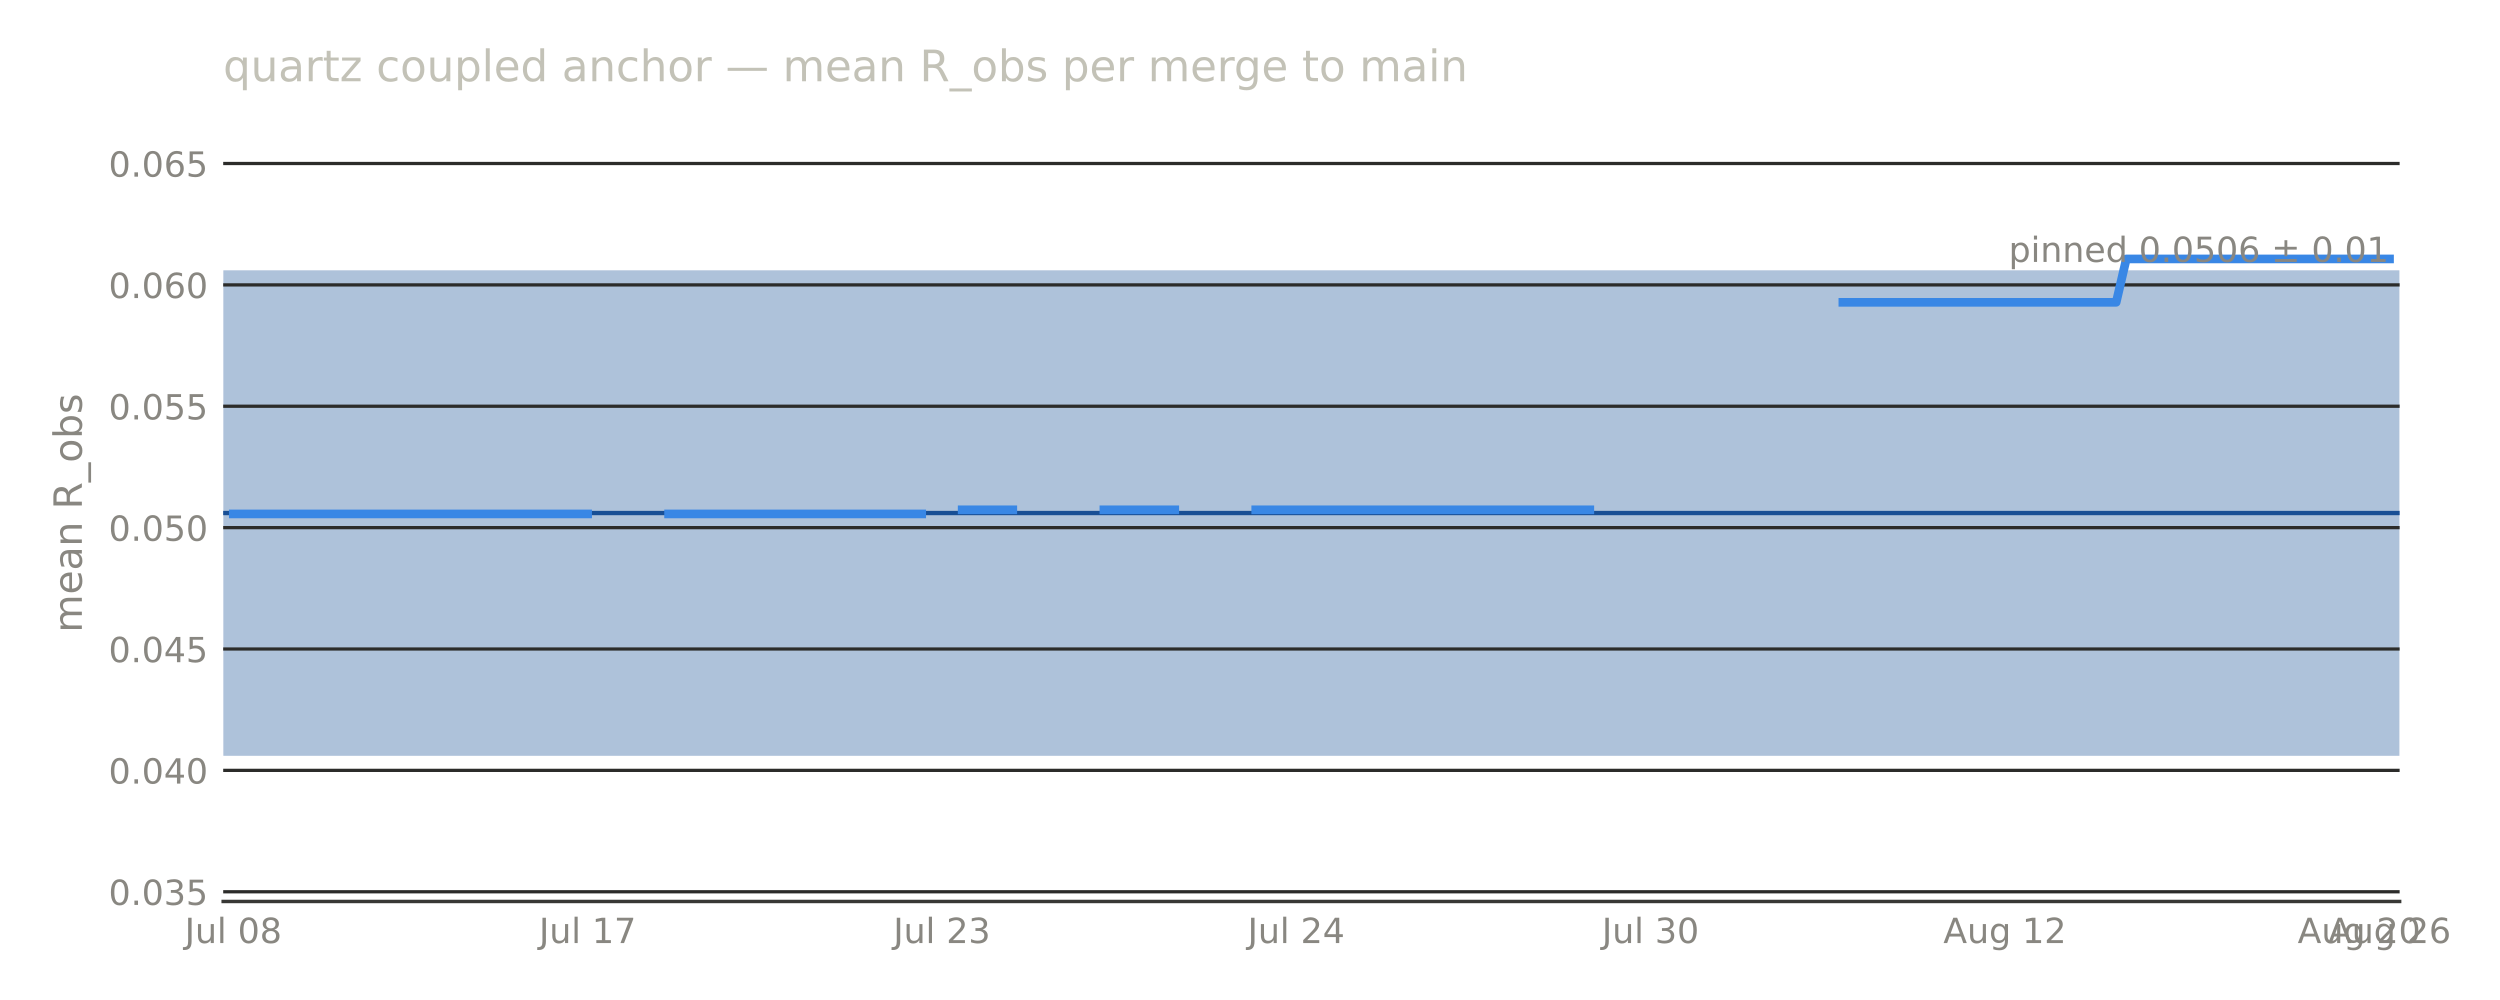
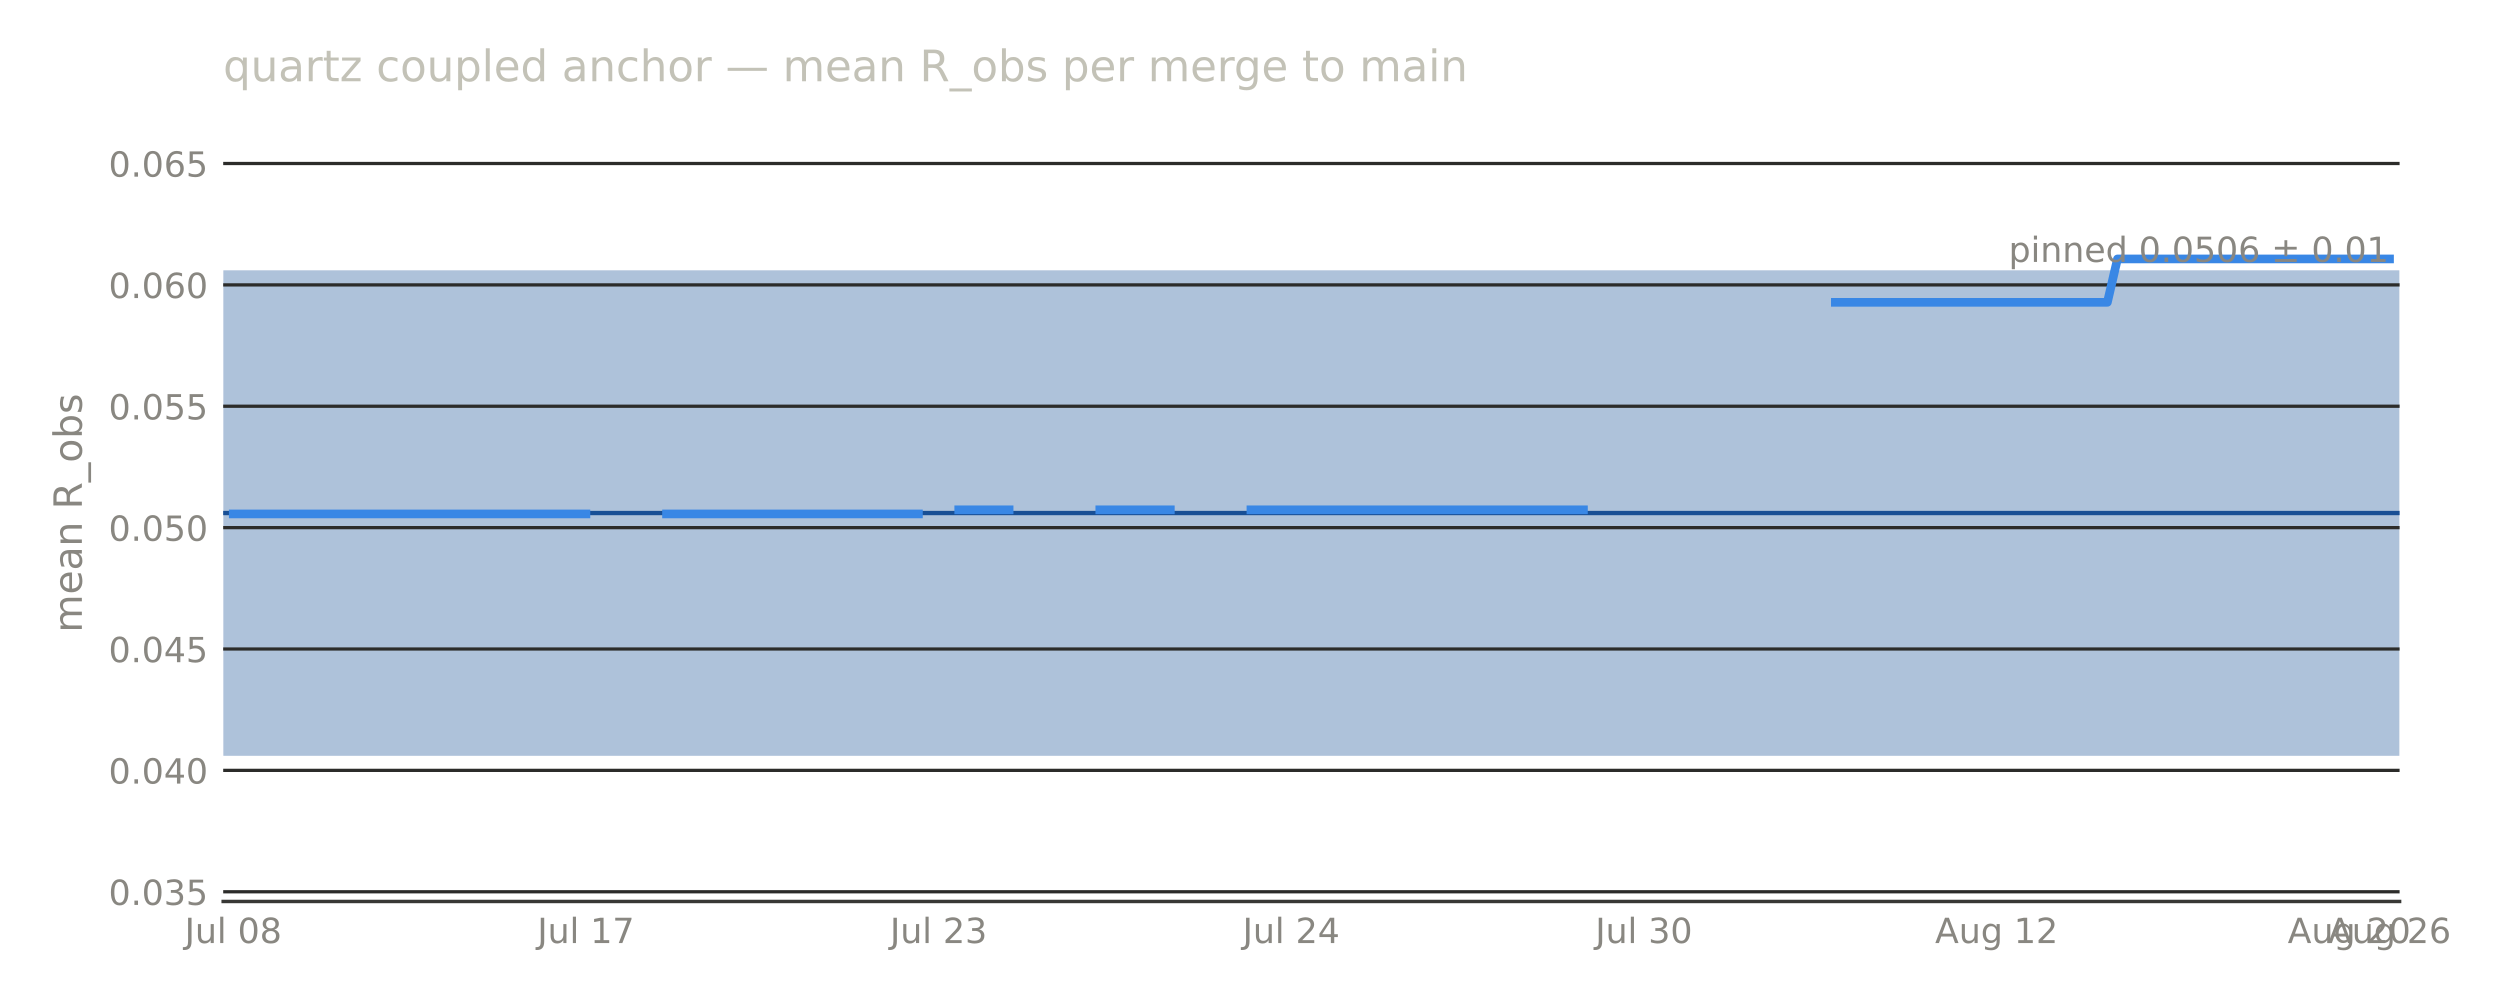
<svg xmlns="http://www.w3.org/2000/svg" width="576pt" height="230.4pt" viewBox="0 0 576 230.4" version="1.1">
  <defs>
    <style type="text/css">*{stroke-linejoin: round; stroke-linecap: butt}</style>
  </defs>
  <g id="figure_1">
    <g id="patch_1">
      <path d="M 0 230.4  L 576 230.4  L 576 0  L 0 0  L 0 230.4  z " style="fill: none; opacity: 0" />
    </g>
    <g id="axes_1">
      <g id="patch_2">
-         <path d="M 51.422 207.698  L 552.876 207.698  L 552.876 28.72  L 51.422 28.72  L 51.422 207.698  z " style="fill: none" />
+         <path d="M 51.422 207.698  L 552.867 207.698  L 552.867 28.72  L 51.422 28.72  L 51.422 207.698  z " style="fill: none" />
      </g>
      <g id="patch_3">
-         <path d="M 51.422 174.14  L 552.876 174.14  L 552.876 62.278  L 51.422 62.278  z " clip-path="url(#pded2ed422a)" style="fill: #184f95; opacity: 0.35" />
+         <path d="M 51.422 174.14  L 552.867 174.14  L 552.867 62.278  L 51.422 62.278  z " clip-path="url(#p30b906d4da)" style="fill: #184f95; opacity: 0.35" />
      </g>
      <g id="matplotlib.axis_1">
        <g id="xtick_1">
          <g id="line2d_1" />
          <g id="text_1">
-             <text style="font-size: 8px; font-family: 'DejaVu Sans', 'Bitstream Vera Sans', 'Computer Modern Sans Serif', 'Lucida Grande', 'Verdana', 'Geneva', 'Lucid', 'Arial', 'Helvetica', 'Avant Garde', sans-serif; text-anchor: middle; fill: #898781" x="53.754" y="217.277" transform="rotate(-0 53.75445 217.2769)">Jul 08</text>
+             <text style="font-size: 8px; font-family: 'DejaVu Sans', 'Bitstream Vera Sans', 'Computer Modern Sans Serif', 'Lucida Grande', 'Verdana', 'Geneva', 'Lucid', 'Arial', 'Helvetica', 'Avant Garde', sans-serif; text-anchor: middle; fill: #898781" x="53.744" y="217.277" transform="rotate(-0 53.74361 217.2769)">Jul 08</text>
          </g>
        </g>
        <g id="xtick_2">
          <g id="line2d_2" />
          <g id="text_2">
-             <text style="font-size: 8px; font-family: 'DejaVu Sans', 'Bitstream Vera Sans', 'Computer Modern Sans Serif', 'Lucida Grande', 'Verdana', 'Geneva', 'Lucid', 'Arial', 'Helvetica', 'Avant Garde', sans-serif; text-anchor: middle; fill: #898781" x="135.387" y="217.277" transform="rotate(-0 135.3865 217.2769)">Jul 17</text>
+             <text style="font-size: 8px; font-family: 'DejaVu Sans', 'Bitstream Vera Sans', 'Computer Modern Sans Serif', 'Lucida Grande', 'Verdana', 'Geneva', 'Lucid', 'Arial', 'Helvetica', 'Avant Garde', sans-serif; text-anchor: middle; fill: #898781" x="134.996" y="217.277" transform="rotate(-0 134.9962 217.2769)">Jul 17</text>
          </g>
        </g>
        <g id="xtick_3">
          <g id="line2d_3" />
          <g id="text_3">
-             <text style="font-size: 8px; font-family: 'DejaVu Sans', 'Bitstream Vera Sans', 'Computer Modern Sans Serif', 'Lucida Grande', 'Verdana', 'Geneva', 'Lucid', 'Arial', 'Helvetica', 'Avant Garde', sans-serif; text-anchor: middle; fill: #898781" x="217.019" y="217.277" transform="rotate(-0 217.0186 217.2769)">Jul 23</text>
+             <text style="font-size: 8px; font-family: 'DejaVu Sans', 'Bitstream Vera Sans', 'Computer Modern Sans Serif', 'Lucida Grande', 'Verdana', 'Geneva', 'Lucid', 'Arial', 'Helvetica', 'Avant Garde', sans-serif; text-anchor: middle; fill: #898781" x="216.249" y="217.277" transform="rotate(-0 216.2488 217.2769)">Jul 23</text>
          </g>
        </g>
        <g id="xtick_4">
          <g id="line2d_4" />
          <g id="text_4">
-             <text style="font-size: 8px; font-family: 'DejaVu Sans', 'Bitstream Vera Sans', 'Computer Modern Sans Serif', 'Lucida Grande', 'Verdana', 'Geneva', 'Lucid', 'Arial', 'Helvetica', 'Avant Garde', sans-serif; text-anchor: middle; fill: #898781" x="298.651" y="217.277" transform="rotate(-0 298.6507 217.2769)">Jul 24</text>
+             <text style="font-size: 8px; font-family: 'DejaVu Sans', 'Bitstream Vera Sans', 'Computer Modern Sans Serif', 'Lucida Grande', 'Verdana', 'Geneva', 'Lucid', 'Arial', 'Helvetica', 'Avant Garde', sans-serif; text-anchor: middle; fill: #898781" x="297.501" y="217.277" transform="rotate(-0 297.5014 217.2769)">Jul 24</text>
          </g>
        </g>
        <g id="xtick_5">
          <g id="line2d_5" />
          <g id="text_5">
-             <text style="font-size: 8px; font-family: 'DejaVu Sans', 'Bitstream Vera Sans', 'Computer Modern Sans Serif', 'Lucida Grande', 'Verdana', 'Geneva', 'Lucid', 'Arial', 'Helvetica', 'Avant Garde', sans-serif; text-anchor: middle; fill: #898781" x="380.283" y="217.277" transform="rotate(-0 380.2828 217.2769)">Jul 30</text>
+             <text style="font-size: 8px; font-family: 'DejaVu Sans', 'Bitstream Vera Sans', 'Computer Modern Sans Serif', 'Lucida Grande', 'Verdana', 'Geneva', 'Lucid', 'Arial', 'Helvetica', 'Avant Garde', sans-serif; text-anchor: middle; fill: #898781" x="378.754" y="217.277" transform="rotate(-0 378.754 217.2769)">Jul 30</text>
          </g>
        </g>
        <g id="xtick_6">
          <g id="line2d_6" />
          <g id="text_6">
-             <text style="font-size: 8px; font-family: 'DejaVu Sans', 'Bitstream Vera Sans', 'Computer Modern Sans Serif', 'Lucida Grande', 'Verdana', 'Geneva', 'Lucid', 'Arial', 'Helvetica', 'Avant Garde', sans-serif; text-anchor: middle; fill: #898781" x="461.915" y="217.276" transform="rotate(-0 461.9148 217.2763)">Aug 12</text>
+             <text style="font-size: 8px; font-family: 'DejaVu Sans', 'Bitstream Vera Sans', 'Computer Modern Sans Serif', 'Lucida Grande', 'Verdana', 'Geneva', 'Lucid', 'Arial', 'Helvetica', 'Avant Garde', sans-serif; text-anchor: middle; fill: #898781" x="460.007" y="217.276" transform="rotate(-0 460.0066 217.2763)">Aug 12</text>
          </g>
        </g>
        <g id="xtick_7">
          <g id="line2d_7" />
          <g id="text_7">
-             <text style="font-size: 8px; font-family: 'DejaVu Sans', 'Bitstream Vera Sans', 'Computer Modern Sans Serif', 'Lucida Grande', 'Verdana', 'Geneva', 'Lucid', 'Arial', 'Helvetica', 'Avant Garde', sans-serif; text-anchor: middle; fill: #898781" x="543.547" y="217.276" transform="rotate(-0 543.5469 217.2763)">Aug 20</text>
+             <text style="font-size: 8px; font-family: 'DejaVu Sans', 'Bitstream Vera Sans', 'Computer Modern Sans Serif', 'Lucida Grande', 'Verdana', 'Geneva', 'Lucid', 'Arial', 'Helvetica', 'Avant Garde', sans-serif; text-anchor: middle; fill: #898781" x="541.259" y="217.276" transform="rotate(-0 541.2592 217.2763)">Aug 20</text>
          </g>
        </g>
        <g id="xtick_8">
          <g id="line2d_8" />
          <g id="text_8">
-             <text style="font-size: 8px; font-family: 'DejaVu Sans', 'Bitstream Vera Sans', 'Computer Modern Sans Serif', 'Lucida Grande', 'Verdana', 'Geneva', 'Lucid', 'Arial', 'Helvetica', 'Avant Garde', sans-serif; text-anchor: middle; fill: #898781" x="550.544" y="217.276" transform="rotate(-0 550.5439 217.2763)">Aug 26</text>
+             <text style="font-size: 8px; font-family: 'DejaVu Sans', 'Bitstream Vera Sans', 'Computer Modern Sans Serif', 'Lucida Grande', 'Verdana', 'Geneva', 'Lucid', 'Arial', 'Helvetica', 'Avant Garde', sans-serif; text-anchor: middle; fill: #898781" x="550.545" y="217.276" transform="rotate(-0 550.5452 217.2763)">Aug 26</text>
          </g>
        </g>
      </g>
      <g id="matplotlib.axis_2">
        <g id="ytick_1">
          <g id="line2d_9">
-             <path d="M 51.422 205.461  L 552.876 205.461  " clip-path="url(#pded2ed422a)" style="fill: none; stroke: #2c2c2a; stroke-width: 0.75; stroke-linecap: square" />
+             <path d="M 51.422 205.461  L 552.867 205.461  " clip-path="url(#p30b906d4da)" style="fill: none; stroke: #2c2c2a; stroke-width: 0.75; stroke-linecap: square" />
          </g>
          <g id="line2d_10" />
          <g id="text_9">
            <text style="font-size: 8px; font-family: 'DejaVu Sans', 'Bitstream Vera Sans', 'Computer Modern Sans Serif', 'Lucida Grande', 'Verdana', 'Geneva', 'Lucid', 'Arial', 'Helvetica', 'Avant Garde', sans-serif; text-anchor: end; fill: #898781" x="47.922" y="208.5" transform="rotate(-0 47.92211 208.5)">0.035</text>
          </g>
        </g>
        <g id="ytick_2">
          <g id="line2d_11">
-             <path d="M 51.422 177.496  L 552.876 177.496  " clip-path="url(#pded2ed422a)" style="fill: none; stroke: #2c2c2a; stroke-width: 0.75; stroke-linecap: square" />
+             <path d="M 51.422 177.496  L 552.867 177.496  " clip-path="url(#p30b906d4da)" style="fill: none; stroke: #2c2c2a; stroke-width: 0.75; stroke-linecap: square" />
          </g>
          <g id="line2d_12" />
          <g id="text_10">
            <text style="font-size: 8px; font-family: 'DejaVu Sans', 'Bitstream Vera Sans', 'Computer Modern Sans Serif', 'Lucida Grande', 'Verdana', 'Geneva', 'Lucid', 'Arial', 'Helvetica', 'Avant Garde', sans-serif; text-anchor: end; fill: #898781" x="47.922" y="180.535" transform="rotate(-0 47.92211 180.5346)">0.040</text>
          </g>
        </g>
        <g id="ytick_3">
          <g id="line2d_13">
-             <path d="M 51.422 149.53  L 552.876 149.53  " clip-path="url(#pded2ed422a)" style="fill: none; stroke: #2c2c2a; stroke-width: 0.75; stroke-linecap: square" />
+             <path d="M 51.422 149.53  L 552.867 149.53  " clip-path="url(#p30b906d4da)" style="fill: none; stroke: #2c2c2a; stroke-width: 0.75; stroke-linecap: square" />
          </g>
          <g id="line2d_14" />
          <g id="text_11">
            <text style="font-size: 8px; font-family: 'DejaVu Sans', 'Bitstream Vera Sans', 'Computer Modern Sans Serif', 'Lucida Grande', 'Verdana', 'Geneva', 'Lucid', 'Arial', 'Helvetica', 'Avant Garde', sans-serif; text-anchor: end; fill: #898781" x="47.922" y="152.569" transform="rotate(-0 47.92211 152.5693)">0.045</text>
          </g>
        </g>
        <g id="ytick_4">
          <g id="line2d_15">
-             <path d="M 51.422 121.565  L 552.876 121.565  " clip-path="url(#pded2ed422a)" style="fill: none; stroke: #2c2c2a; stroke-width: 0.75; stroke-linecap: square" />
+             <path d="M 51.422 121.565  L 552.867 121.565  " clip-path="url(#p30b906d4da)" style="fill: none; stroke: #2c2c2a; stroke-width: 0.75; stroke-linecap: square" />
          </g>
          <g id="line2d_16" />
          <g id="text_12">
            <text style="font-size: 8px; font-family: 'DejaVu Sans', 'Bitstream Vera Sans', 'Computer Modern Sans Serif', 'Lucida Grande', 'Verdana', 'Geneva', 'Lucid', 'Arial', 'Helvetica', 'Avant Garde', sans-serif; text-anchor: end; fill: #898781" x="47.922" y="124.604" transform="rotate(-0 47.92211 124.604)">0.050</text>
          </g>
        </g>
        <g id="ytick_5">
          <g id="line2d_17">
-             <path d="M 51.422 93.6  L 552.876 93.6  " clip-path="url(#pded2ed422a)" style="fill: none; stroke: #2c2c2a; stroke-width: 0.75; stroke-linecap: square" />
+             <path d="M 51.422 93.6  L 552.867 93.6  " clip-path="url(#p30b906d4da)" style="fill: none; stroke: #2c2c2a; stroke-width: 0.75; stroke-linecap: square" />
          </g>
          <g id="line2d_18" />
          <g id="text_13">
            <text style="font-size: 8px; font-family: 'DejaVu Sans', 'Bitstream Vera Sans', 'Computer Modern Sans Serif', 'Lucida Grande', 'Verdana', 'Geneva', 'Lucid', 'Arial', 'Helvetica', 'Avant Garde', sans-serif; text-anchor: end; fill: #898781" x="47.922" y="96.639" transform="rotate(-0 47.92211 96.63863)">0.055</text>
          </g>
        </g>
        <g id="ytick_6">
          <g id="line2d_19">
-             <path d="M 51.422 65.634  L 552.876 65.634  " clip-path="url(#pded2ed422a)" style="fill: none; stroke: #2c2c2a; stroke-width: 0.75; stroke-linecap: square" />
+             <path d="M 51.422 65.634  L 552.867 65.634  " clip-path="url(#p30b906d4da)" style="fill: none; stroke: #2c2c2a; stroke-width: 0.75; stroke-linecap: square" />
          </g>
          <g id="line2d_20" />
          <g id="text_14">
            <text style="font-size: 8px; font-family: 'DejaVu Sans', 'Bitstream Vera Sans', 'Computer Modern Sans Serif', 'Lucida Grande', 'Verdana', 'Geneva', 'Lucid', 'Arial', 'Helvetica', 'Avant Garde', sans-serif; text-anchor: end; fill: #898781" x="47.922" y="68.673" transform="rotate(-0 47.92211 68.6733)">0.060</text>
          </g>
        </g>
        <g id="ytick_7">
          <g id="line2d_21">
-             <path d="M 51.422 37.669  L 552.876 37.669  " clip-path="url(#pded2ed422a)" style="fill: none; stroke: #2c2c2a; stroke-width: 0.75; stroke-linecap: square" />
+             <path d="M 51.422 37.669  L 552.867 37.669  " clip-path="url(#p30b906d4da)" style="fill: none; stroke: #2c2c2a; stroke-width: 0.75; stroke-linecap: square" />
          </g>
          <g id="line2d_22" />
          <g id="text_15">
            <text style="font-size: 8px; font-family: 'DejaVu Sans', 'Bitstream Vera Sans', 'Computer Modern Sans Serif', 'Lucida Grande', 'Verdana', 'Geneva', 'Lucid', 'Arial', 'Helvetica', 'Avant Garde', sans-serif; text-anchor: end; fill: #898781" x="47.922" y="40.708" transform="rotate(-0 47.92211 40.70797)">0.065</text>
          </g>
        </g>
        <g id="text_16">
          <text style="font-size: 9px; font-family: 'DejaVu Sans', 'Bitstream Vera Sans', 'Computer Modern Sans Serif', 'Lucida Grande', 'Verdana', 'Geneva', 'Lucid', 'Arial', 'Helvetica', 'Avant Garde', sans-serif; text-anchor: middle; fill: #898781" x="18.858" y="118.209" transform="rotate(-90 18.8575 118.2091)">mean R_obs</text>
        </g>
      </g>
      <g id="line2d_23">
-         <path d="M 51.422 118.209  L 552.876 118.209  " clip-path="url(#pded2ed422a)" style="fill: none; stroke: #184f95; stroke-linecap: square" />
+         <path d="M 51.422 118.209  L 552.867 118.209  " clip-path="url(#p30b906d4da)" style="fill: none; stroke: #184f95; stroke-linecap: square" />
      </g>
      <g id="patch_4">
-         <path d="M 51.422 207.698  L 552.876 207.698  " style="fill: none; stroke: #383835; stroke-width: 0.8; stroke-linejoin: miter; stroke-linecap: square" />
+         <path d="M 51.422 207.698  L 552.867 207.698  " style="fill: none; stroke: #383835; stroke-width: 0.8; stroke-linejoin: miter; stroke-linecap: square" />
      </g>
      <g id="line2d_24">
-         <path d="M 53.754 118.409  L 135.387 118.409  M 154.045 118.409  L 212.354 118.409  M 221.683 117.455  L 233.345 117.455  M 254.336 117.455  L 270.663 117.455  M 289.321 117.455  L 366.289 117.455  M 424.597 69.652  L 487.571 69.652  L 489.903 59.661  L 550.544 59.661  L 550.544 59.661  " clip-path="url(#pded2ed422a)" style="fill: none; stroke: #3987e5; stroke-width: 2; stroke-linecap: square" />
+         <path d="M 53.744 118.409  L 134.996 118.409  M 153.568 118.409  L 211.606 118.409  M 220.892 117.455  L 232.499 117.455  M 253.393 117.455  L 269.643 117.455  M 288.215 117.455  L 364.825 117.455  M 422.863 69.652  L 485.543 69.652  L 487.865 59.661  L 550.545 59.661  L 550.545 59.661  " clip-path="url(#p30b906d4da)" style="fill: none; stroke: #3987e5; stroke-width: 2; stroke-linecap: square" />
      </g>
      <g id="text_17">
-         <text style="font-size: 8px; font-family: 'DejaVu Sans', 'Bitstream Vera Sans', 'Computer Modern Sans Serif', 'Lucida Grande', 'Verdana', 'Geneva', 'Lucid', 'Arial', 'Helvetica', 'Avant Garde', sans-serif; text-anchor: end; fill: #898781" x="550.369" y="60.357" transform="rotate(-0 550.369 60.35652)">pinned 0.0506 ± 0.01</text>
+         <text style="font-size: 8px; font-family: 'DejaVu Sans', 'Bitstream Vera Sans', 'Computer Modern Sans Serif', 'Lucida Grande', 'Verdana', 'Geneva', 'Lucid', 'Arial', 'Helvetica', 'Avant Garde', sans-serif; text-anchor: end; fill: #898781" x="550.359" y="60.357" transform="rotate(-0 550.3594 60.35652)">pinned 0.0506 ± 0.01</text>
      </g>
      <g id="text_18">
        <text style="font-size: 10px; font-family: 'DejaVu Sans', 'Bitstream Vera Sans', 'Computer Modern Sans Serif', 'Lucida Grande', 'Verdana', 'Geneva', 'Lucid', 'Arial', 'Helvetica', 'Avant Garde', sans-serif; text-anchor: start; fill: #c3c2b7" x="51.422" y="18.72" transform="rotate(-0 51.42211 18.72)">quartz coupled anchor — mean R_obs per merge to main</text>
      </g>
    </g>
  </g>
  <defs>
-     <clipPath id="pded2ed422a">
-       <rect x="51.422" y="28.72" width="501.454" height="178.978" />
+     <clipPath id="p30b906d4da">
+       <rect x="51.422" y="28.72" width="501.445" height="178.978" />
    </clipPath>
  </defs>
</svg>
